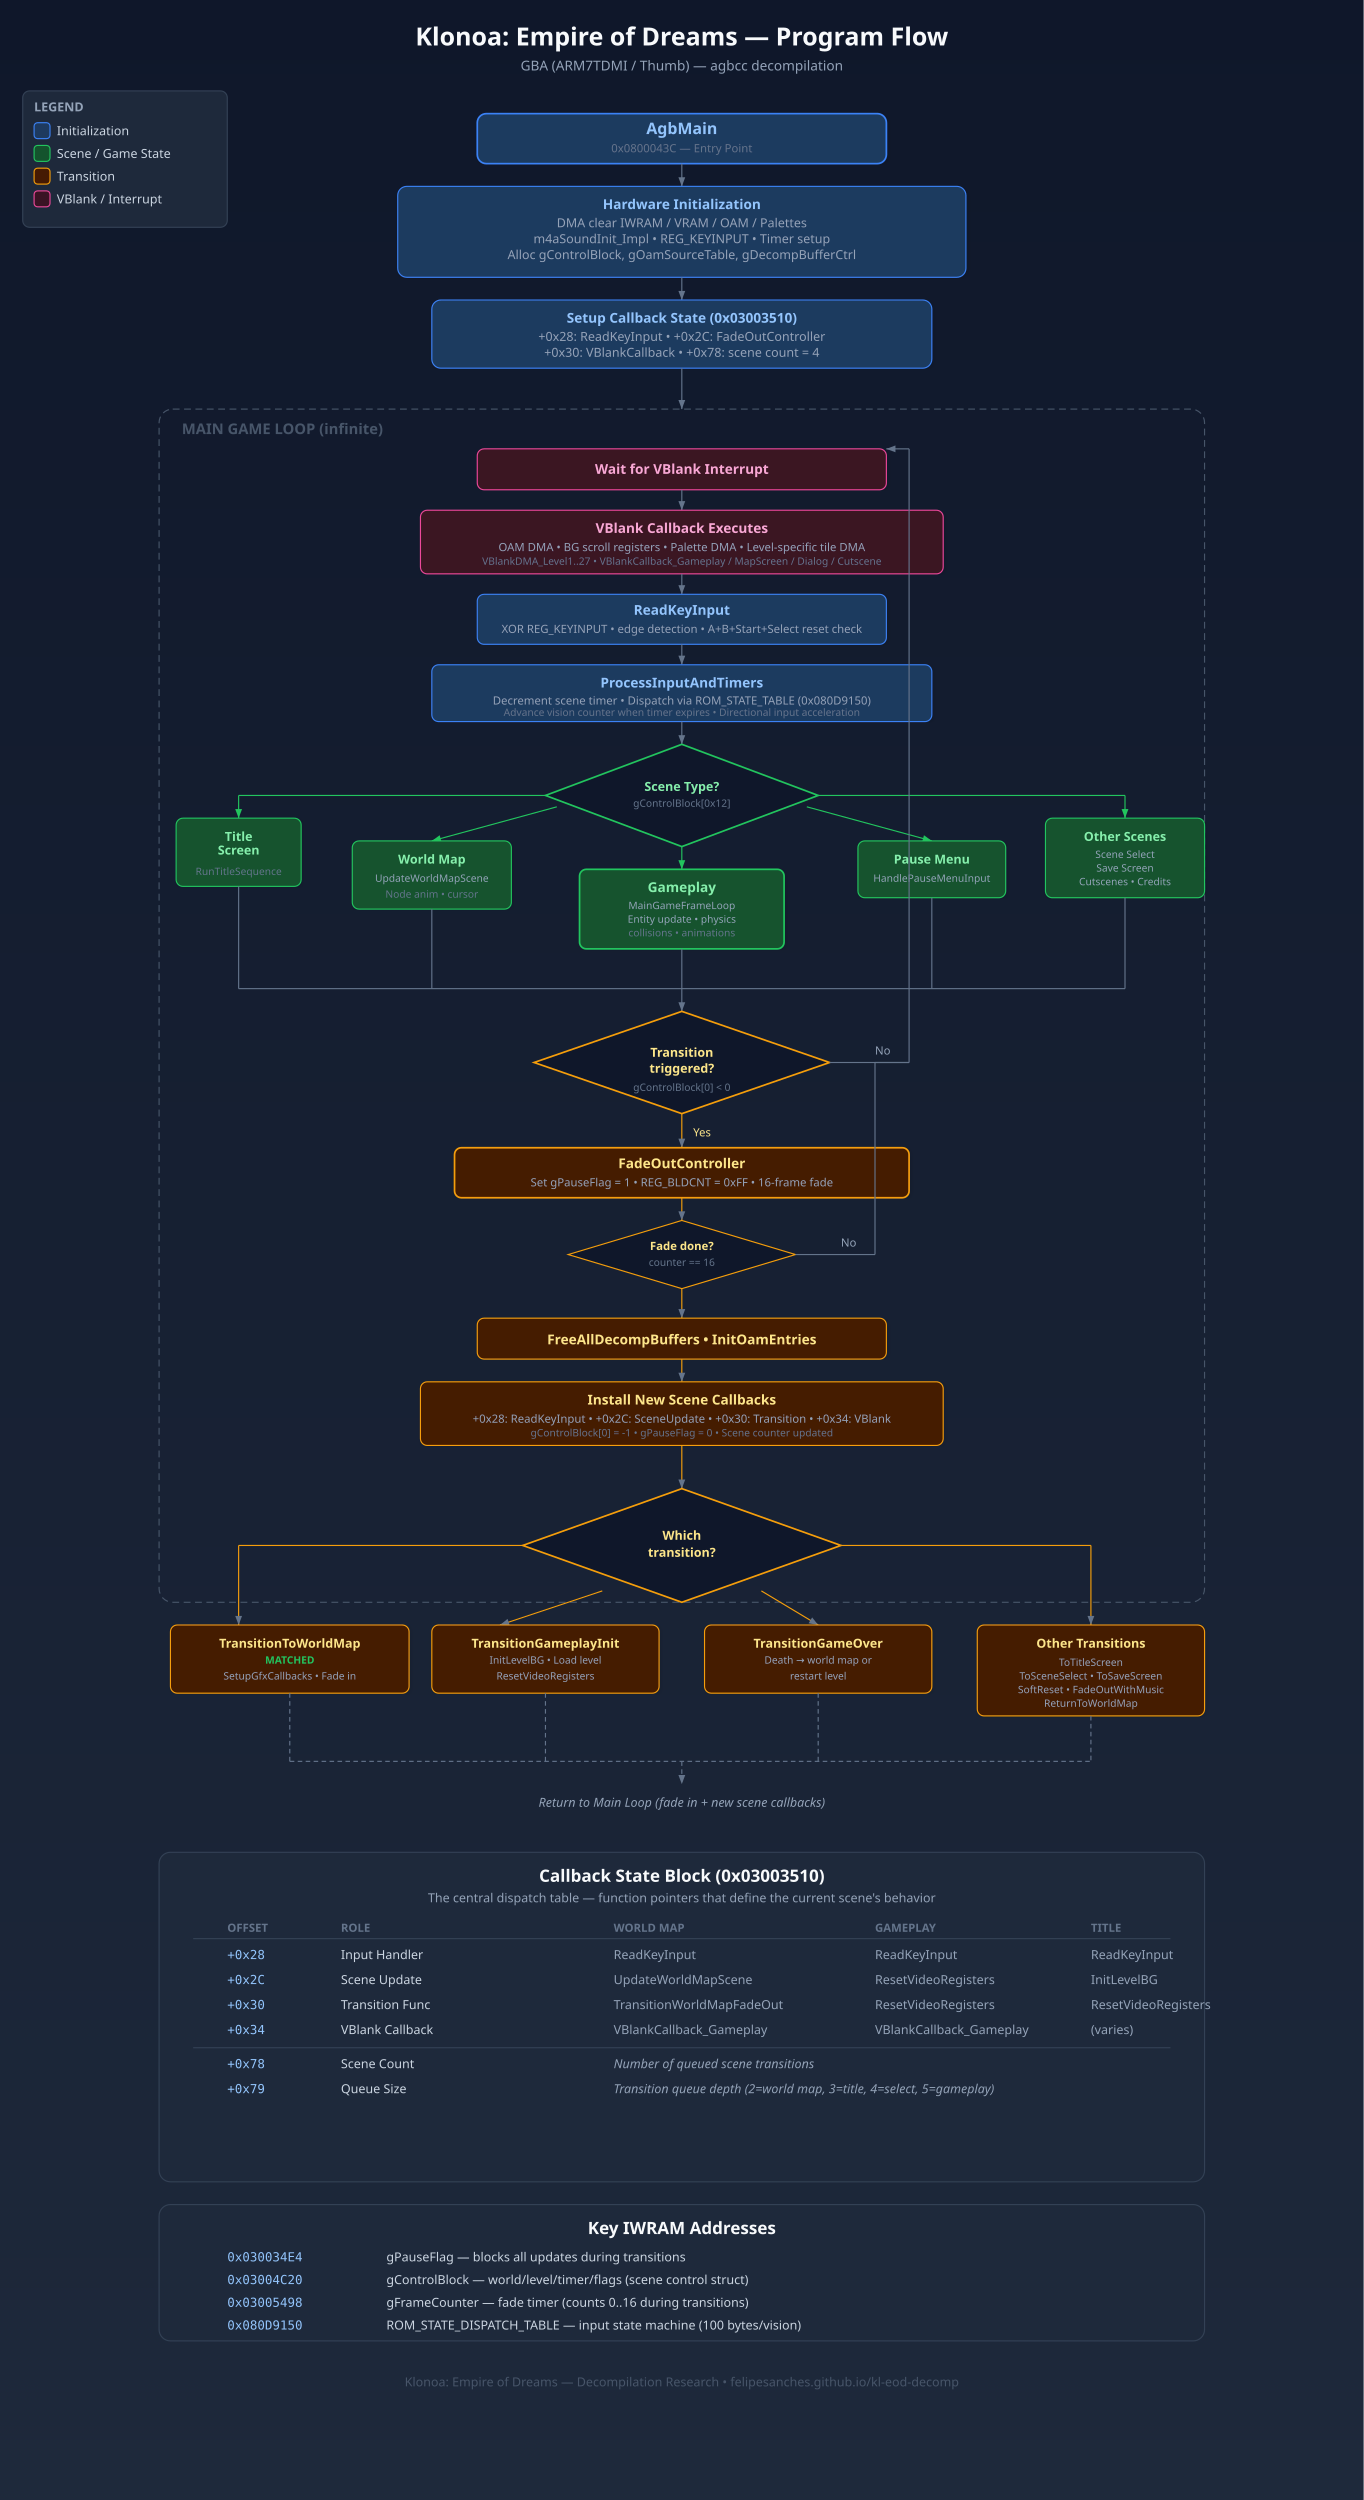
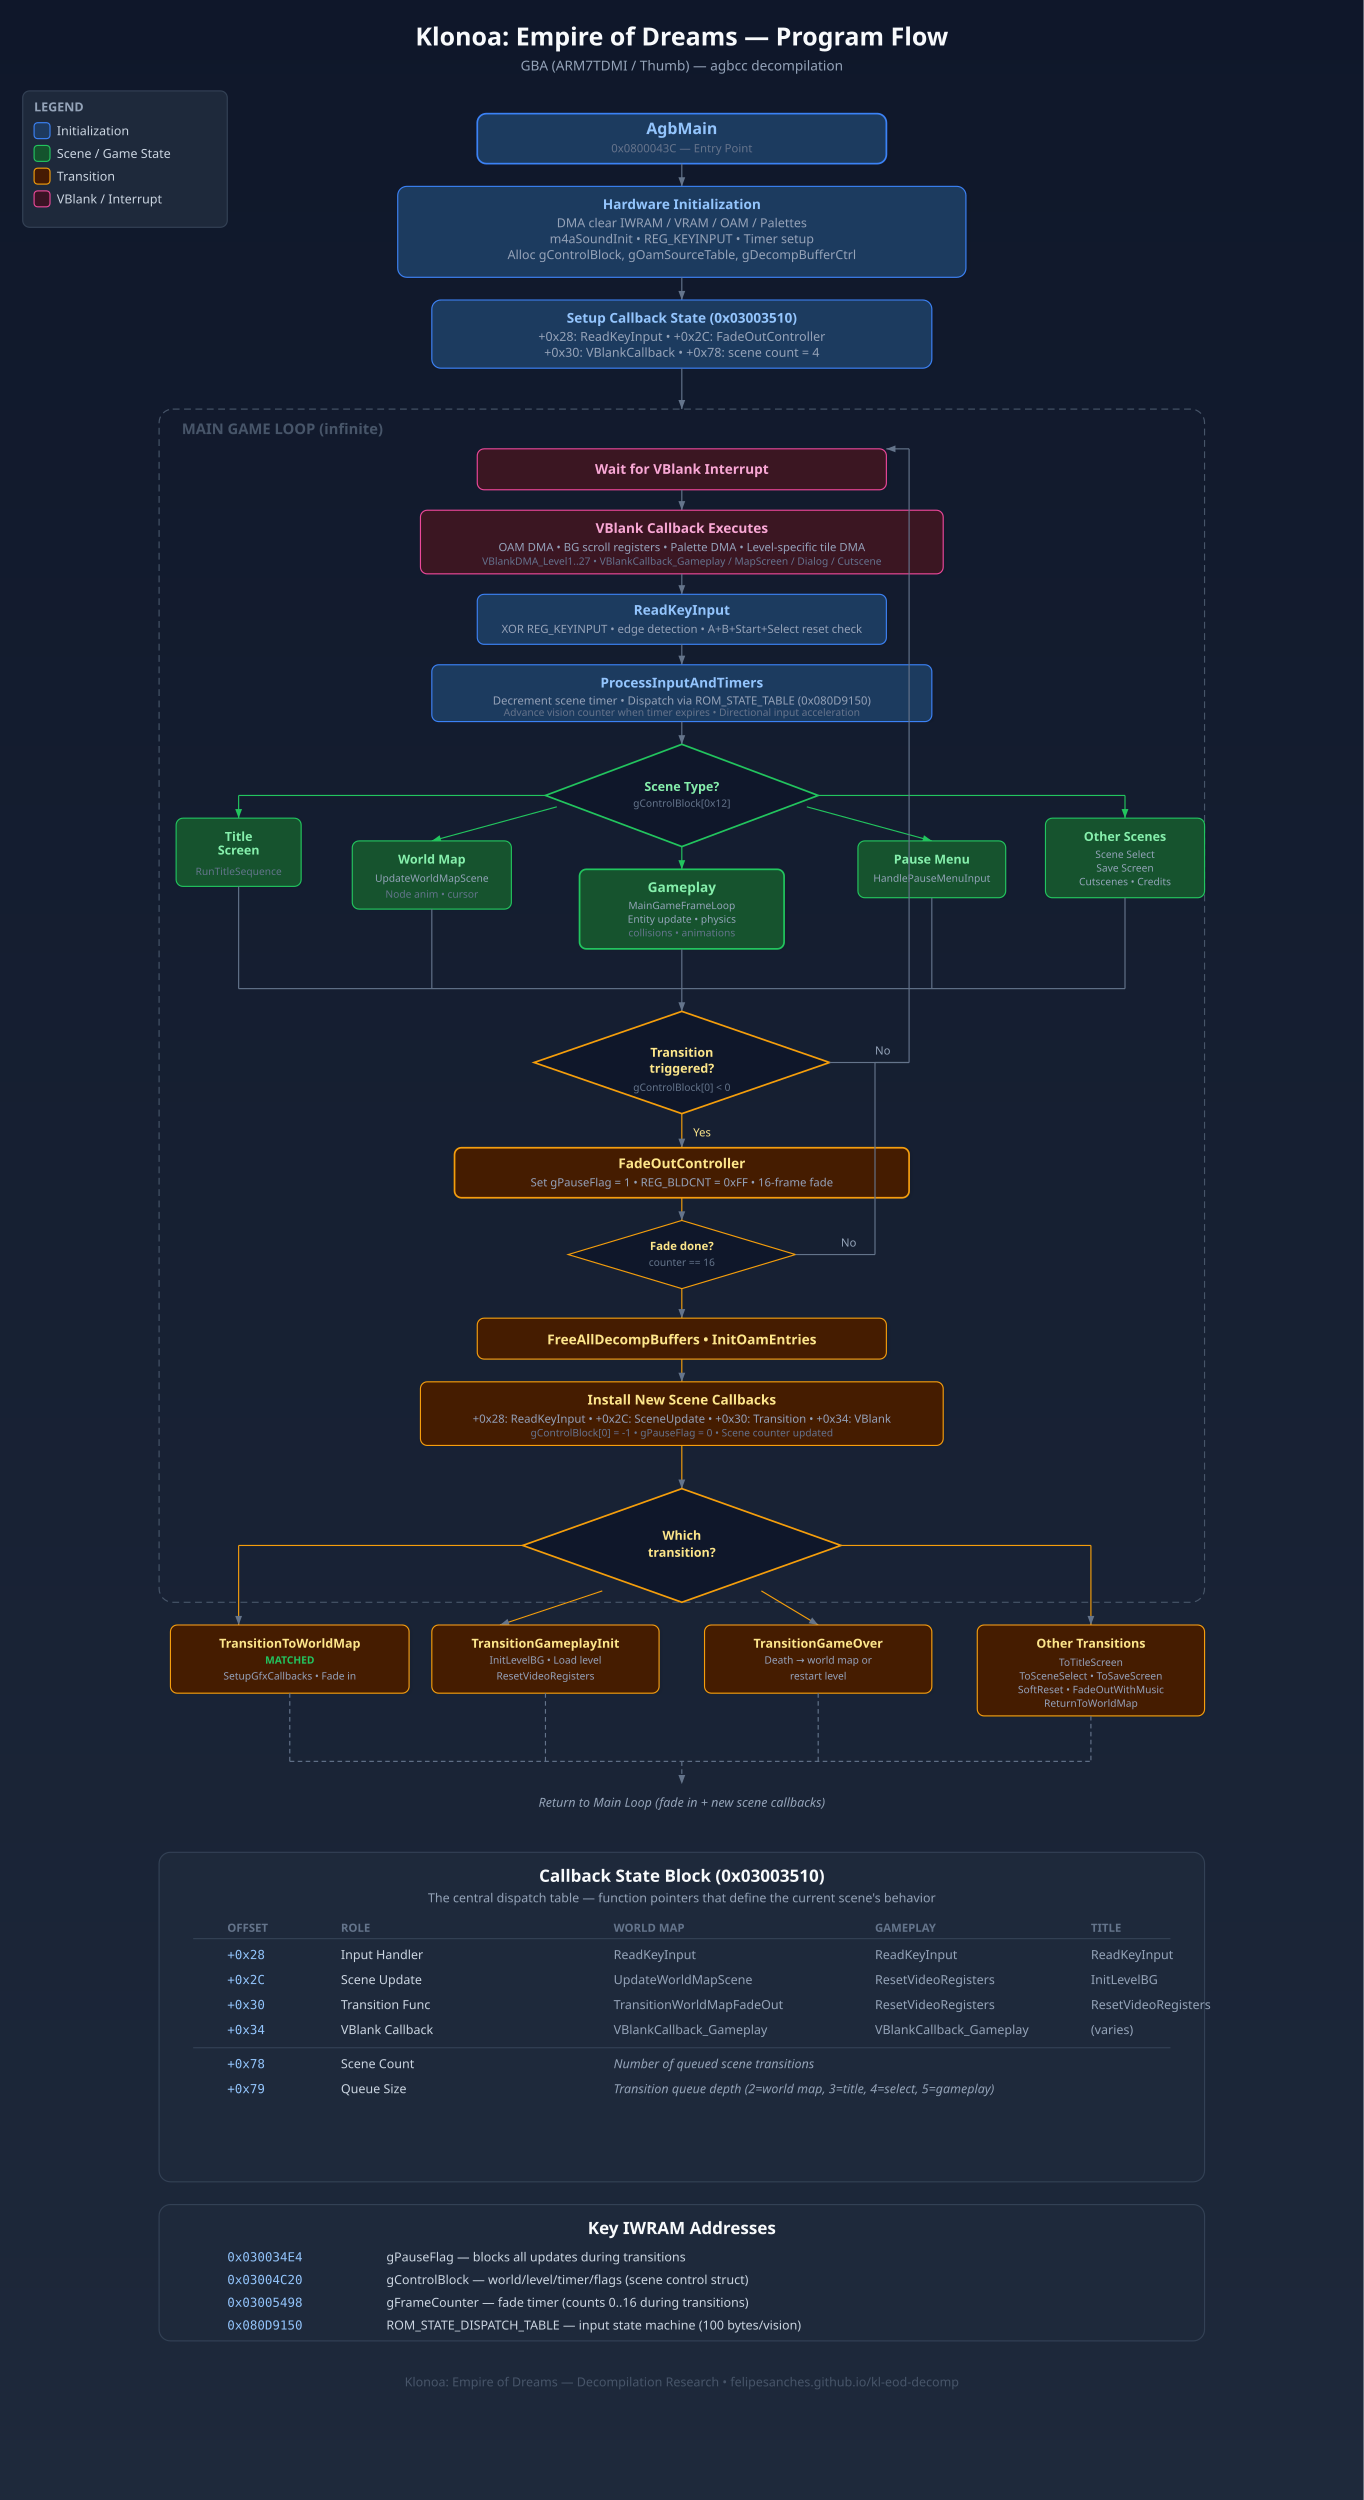
<svg xmlns="http://www.w3.org/2000/svg" viewBox="0 0 1200 2200" font-family="'Segoe UI', system-ui, sans-serif" font-size="13">
  <defs>
    <marker id="arrow" markerWidth="8" markerHeight="6" refX="8" refY="3" orient="auto">
      <path d="M0,0 L8,3 L0,6 Z" fill="#64748b" />
    </marker>
    <marker id="arrow-blue" markerWidth="8" markerHeight="6" refX="8" refY="3" orient="auto">
      <path d="M0,0 L8,3 L0,6 Z" fill="#3b82f6" />
    </marker>
    <marker id="arrow-green" markerWidth="8" markerHeight="6" refX="8" refY="3" orient="auto">
      <path d="M0,0 L8,3 L0,6 Z" fill="#22c55e" />
    </marker>
    <marker id="arrow-red" markerWidth="8" markerHeight="6" refX="8" refY="3" orient="auto">
      <path d="M0,0 L8,3 L0,6 Z" fill="#ef4444" />
    </marker>
    <filter id="shadow" x="-2%" y="-2%" width="104%" height="104%">
      <feDropShadow dx="1" dy="1" stdDeviation="2" flood-opacity="0.12" />
    </filter>
    <linearGradient id="bg" x1="0" y1="0" x2="0" y2="1">
      <stop offset="0%" stop-color="#0f172a" />
      <stop offset="100%" stop-color="#1e293b" />
    </linearGradient>
  </defs>
  <rect width="1200" height="2200" fill="url(#bg)" />
  <text x="600" y="40" text-anchor="middle" fill="#f8fafc" font-size="22" font-weight="700">Klonoa: Empire of Dreams — Program Flow</text>
  <text x="600" y="62" text-anchor="middle" fill="#94a3b8" font-size="12">GBA (ARM7TDMI / Thumb) — agbcc decompilation</text>
  <g transform="translate(20, 80)">
    <rect x="0" y="0" width="180" height="120" rx="6" fill="#1e293b" stroke="#334155" stroke-width="1" />
    <text x="10" y="18" fill="#94a3b8" font-size="11" font-weight="600">LEGEND</text>
    <rect x="10" y="28" width="14" height="14" rx="3" fill="#1e3a5f" stroke="#3b82f6" />
    <text x="30" y="39" fill="#cbd5e1" font-size="11">Initialization</text>
    <rect x="10" y="48" width="14" height="14" rx="3" fill="#14532d" stroke="#22c55e" />
    <text x="30" y="59" fill="#cbd5e1" font-size="11">Scene / Game State</text>
    <rect x="10" y="68" width="14" height="14" rx="3" fill="#451a03" stroke="#f59e0b" />
    <text x="30" y="79" fill="#cbd5e1" font-size="11">Transition</text>
    <rect x="10" y="88" width="14" height="14" rx="3" fill="#3b1324" stroke="#ec4899" />
    <text x="30" y="99" fill="#cbd5e1" font-size="11">VBlank / Interrupt</text>
  </g>
  <g filter="url(#shadow)">
    <rect x="420" y="100" width="360" height="44" rx="8" fill="#1e3a5f" stroke="#3b82f6" stroke-width="1.5" />
    <text x="600" y="118" text-anchor="middle" fill="#93c5fd" font-size="14" font-weight="700">AgbMain</text>
    <text x="600" y="134" text-anchor="middle" fill="#64748b" font-size="10">0x0800043C — Entry Point</text>
  </g>
  <line x1="600" y1="144" x2="600" y2="164" stroke="#64748b" marker-end="url(#arrow)" />
  <g filter="url(#shadow)">
    <rect x="350" y="164" width="500" height="80" rx="8" fill="#1e3a5f" stroke="#3b82f6" stroke-width="1" />
    <text x="600" y="184" text-anchor="middle" fill="#93c5fd" font-size="12" font-weight="600">Hardware Initialization</text>
    <text x="600" y="200" text-anchor="middle" fill="#94a3b8" font-size="11">DMA clear IWRAM / VRAM / OAM / Palettes</text>
-     <text x="600" y="214" text-anchor="middle" fill="#94a3b8" font-size="11">m4aSoundInit_Impl • REG_KEYINPUT • Timer setup</text>
+     <text x="600" y="214" text-anchor="middle" fill="#94a3b8" font-size="11">m4aSoundInit • REG_KEYINPUT • Timer setup</text>
    <text x="600" y="228" text-anchor="middle" fill="#94a3b8" font-size="11">Alloc gControlBlock, gOamSourceTable, gDecompBufferCtrl</text>
  </g>
  <line x1="600" y1="244" x2="600" y2="264" stroke="#64748b" marker-end="url(#arrow)" />
  <g filter="url(#shadow)">
    <rect x="380" y="264" width="440" height="60" rx="8" fill="#1e3a5f" stroke="#3b82f6" stroke-width="1" />
    <text x="600" y="284" text-anchor="middle" fill="#93c5fd" font-size="12" font-weight="600">Setup Callback State (0x03003510)</text>
    <text x="600" y="300" text-anchor="middle" fill="#94a3b8" font-size="11">+0x28: ReadKeyInput • +0x2C: FadeOutController</text>
    <text x="600" y="314" text-anchor="middle" fill="#94a3b8" font-size="11">+0x30: VBlankCallback • +0x78: scene count = 4</text>
  </g>
  <line x1="600" y1="324" x2="600" y2="360" stroke="#64748b" marker-end="url(#arrow)" />
  <rect x="140" y="360" width="920" height="1050" rx="12" fill="none" stroke="#475569" stroke-width="1" stroke-dasharray="6,4" />
  <text x="160" y="382" fill="#475569" font-size="13" font-weight="700">MAIN GAME LOOP (infinite)</text>
  <g filter="url(#shadow)">
    <rect x="420" y="395" width="360" height="36" rx="6" fill="#3b1324" stroke="#ec4899" stroke-width="1" />
    <text x="600" y="417" text-anchor="middle" fill="#f9a8d4" font-size="12" font-weight="600">Wait for VBlank Interrupt</text>
  </g>
  <line x1="600" y1="431" x2="600" y2="449" stroke="#64748b" marker-end="url(#arrow)" />
  <g filter="url(#shadow)">
    <rect x="370" y="449" width="460" height="56" rx="6" fill="#3b1324" stroke="#ec4899" stroke-width="1" />
    <text x="600" y="469" text-anchor="middle" fill="#f9a8d4" font-size="12" font-weight="600">VBlank Callback Executes</text>
    <text x="600" y="485" text-anchor="middle" fill="#94a3b8" font-size="10">OAM DMA • BG scroll registers • Palette DMA • Level-specific tile DMA</text>
    <text x="600" y="497" text-anchor="middle" fill="#64748b" font-size="9">VBlankDMA_Level1..27 • VBlankCallback_Gameplay / MapScreen / Dialog / Cutscene</text>
  </g>
  <line x1="600" y1="505" x2="600" y2="523" stroke="#64748b" marker-end="url(#arrow)" />
  <g filter="url(#shadow)">
    <rect x="420" y="523" width="360" height="44" rx="6" fill="#1e3a5f" stroke="#3b82f6" stroke-width="1" />
    <text x="600" y="541" text-anchor="middle" fill="#93c5fd" font-size="12" font-weight="600">ReadKeyInput</text>
    <text x="600" y="557" text-anchor="middle" fill="#94a3b8" font-size="10">XOR REG_KEYINPUT • edge detection • A+B+Start+Select reset check</text>
  </g>
  <line x1="600" y1="567" x2="600" y2="585" stroke="#64748b" marker-end="url(#arrow)" />
  <g filter="url(#shadow)">
    <rect x="380" y="585" width="440" height="50" rx="6" fill="#1e3a5f" stroke="#3b82f6" stroke-width="1" />
    <text x="600" y="605" text-anchor="middle" fill="#93c5fd" font-size="12" font-weight="600">ProcessInputAndTimers</text>
    <text x="600" y="620" text-anchor="middle" fill="#94a3b8" font-size="10">Decrement scene timer • Dispatch via ROM_STATE_TABLE (0x080D9150)</text>
    <text x="600" y="630" text-anchor="middle" fill="#64748b" font-size="9">Advance vision counter when timer expires • Directional input acceleration</text>
  </g>
  <line x1="600" y1="635" x2="600" y2="655" stroke="#64748b" marker-end="url(#arrow)" />
  <polygon points="600,655 720,700 600,745 480,700" fill="#0f172a" stroke="#22c55e" stroke-width="1.5" />
  <text x="600" y="696" text-anchor="middle" fill="#86efac" font-size="11" font-weight="600">Scene Type?</text>
  <text x="600" y="710" text-anchor="middle" fill="#64748b" font-size="9">gControlBlock[0x12]</text>
  <line x1="480" y1="700" x2="210" y2="700" stroke="#22c55e" />
  <line x1="210" y1="700" x2="210" y2="720" stroke="#22c55e" marker-end="url(#arrow-green)" />
  <g filter="url(#shadow)">
    <rect x="155" y="720" width="110" height="60" rx="6" fill="#14532d" stroke="#22c55e" stroke-width="1" />
    <text x="210" y="740" text-anchor="middle" fill="#86efac" font-size="11" font-weight="600">Title</text>
    <text x="210" y="752" text-anchor="middle" fill="#86efac" font-size="11" font-weight="600">Screen</text>
    <text x="210" y="770" text-anchor="middle" fill="#64748b" font-size="9">RunTitleSequence</text>
  </g>
  <line x1="490" y1="710" x2="380" y2="740" stroke="#22c55e" marker-end="url(#arrow-green)" />
  <g filter="url(#shadow)">
    <rect x="310" y="740" width="140" height="60" rx="6" fill="#14532d" stroke="#22c55e" stroke-width="1" />
    <text x="380" y="760" text-anchor="middle" fill="#86efac" font-size="11" font-weight="600">World Map</text>
    <text x="380" y="776" text-anchor="middle" fill="#94a3b8" font-size="9">UpdateWorldMapScene</text>
    <text x="380" y="790" text-anchor="middle" fill="#64748b" font-size="9">Node anim • cursor</text>
  </g>
  <line x1="600" y1="745" x2="600" y2="765" stroke="#22c55e" marker-end="url(#arrow-green)" />
  <g filter="url(#shadow)">
    <rect x="510" y="765" width="180" height="70" rx="6" fill="#14532d" stroke="#22c55e" stroke-width="1.5" />
    <text x="600" y="785" text-anchor="middle" fill="#86efac" font-size="12" font-weight="700">Gameplay</text>
    <text x="600" y="800" text-anchor="middle" fill="#94a3b8" font-size="9">MainGameFrameLoop</text>
    <text x="600" y="812" text-anchor="middle" fill="#94a3b8" font-size="9">Entity update • physics</text>
    <text x="600" y="824" text-anchor="middle" fill="#64748b" font-size="9">collisions • animations</text>
  </g>
  <line x1="710" y1="710" x2="820" y2="740" stroke="#22c55e" marker-end="url(#arrow-green)" />
  <g filter="url(#shadow)">
    <rect x="755" y="740" width="130" height="50" rx="6" fill="#14532d" stroke="#22c55e" stroke-width="1" />
    <text x="820" y="760" text-anchor="middle" fill="#86efac" font-size="11" font-weight="600">Pause Menu</text>
    <text x="820" y="776" text-anchor="middle" fill="#94a3b8" font-size="9">HandlePauseMenuInput</text>
  </g>
  <line x1="720" y1="700" x2="990" y2="700" stroke="#22c55e" />
  <line x1="990" y1="700" x2="990" y2="720" stroke="#22c55e" marker-end="url(#arrow-green)" />
  <g filter="url(#shadow)">
    <rect x="920" y="720" width="140" height="70" rx="6" fill="#14532d" stroke="#22c55e" stroke-width="1" />
    <text x="990" y="740" text-anchor="middle" fill="#86efac" font-size="11" font-weight="600">Other Scenes</text>
    <text x="990" y="755" text-anchor="middle" fill="#94a3b8" font-size="9">Scene Select</text>
    <text x="990" y="767" text-anchor="middle" fill="#94a3b8" font-size="9">Save Screen</text>
    <text x="990" y="779" text-anchor="middle" fill="#94a3b8" font-size="9">Cutscenes • Credits</text>
  </g>
  <line x1="210" y1="780" x2="210" y2="870" stroke="#64748b" />
  <line x1="380" y1="800" x2="380" y2="870" stroke="#64748b" />
  <line x1="600" y1="835" x2="600" y2="870" stroke="#64748b" />
  <line x1="820" y1="790" x2="820" y2="870" stroke="#64748b" />
  <line x1="990" y1="790" x2="990" y2="870" stroke="#64748b" />
  <line x1="210" y1="870" x2="990" y2="870" stroke="#64748b" />
  <line x1="600" y1="870" x2="600" y2="890" stroke="#64748b" marker-end="url(#arrow)" />
  <polygon points="600,890 730,935 600,980 470,935" fill="#0f172a" stroke="#f59e0b" stroke-width="1.5" />
  <text x="600" y="930" text-anchor="middle" fill="#fde68a" font-size="11" font-weight="600">Transition</text>
  <text x="600" y="944" text-anchor="middle" fill="#fde68a" font-size="11" font-weight="600">triggered?</text>
  <text x="600" y="960" text-anchor="middle" fill="#64748b" font-size="9">gControlBlock[0] &lt; 0</text>
  <line x1="730" y1="935" x2="800" y2="935" stroke="#64748b" />
  <text x="770" y="928" fill="#94a3b8" font-size="10">No</text>
  <line x1="800" y1="935" x2="800" y2="395" stroke="#64748b" />
  <line x1="800" y1="395" x2="780" y2="395" stroke="#64748b" marker-end="url(#arrow)" />
  <line x1="600" y1="980" x2="600" y2="1010" stroke="#f59e0b" marker-end="url(#arrow)" />
  <text x="610" y="1000" fill="#fde68a" font-size="10">Yes</text>
  <g filter="url(#shadow)">
    <rect x="400" y="1010" width="400" height="44" rx="6" fill="#451a03" stroke="#f59e0b" stroke-width="1.5" />
    <text x="600" y="1028" text-anchor="middle" fill="#fde68a" font-size="12" font-weight="700">FadeOutController</text>
    <text x="600" y="1044" text-anchor="middle" fill="#94a3b8" font-size="10">Set gPauseFlag = 1 • REG_BLDCNT = 0xFF • 16-frame fade</text>
  </g>
  <line x1="600" y1="1054" x2="600" y2="1074" stroke="#f59e0b" marker-end="url(#arrow)" />
  <polygon points="600,1074 700,1104 600,1134 500,1104" fill="#0f172a" stroke="#f59e0b" stroke-width="1" />
  <text x="600" y="1100" text-anchor="middle" fill="#fde68a" font-size="10" font-weight="600">Fade done?</text>
  <text x="600" y="1114" text-anchor="middle" fill="#64748b" font-size="9">counter == 16</text>
  <line x1="700" y1="1104" x2="770" y2="1104" stroke="#64748b" />
  <text x="740" y="1097" fill="#94a3b8" font-size="10">No</text>
  <line x1="770" y1="1104" x2="770" y2="935" stroke="#64748b" />
  <line x1="770" y1="935" x2="800" y2="935" stroke="#64748b" />
  <line x1="600" y1="1134" x2="600" y2="1160" stroke="#f59e0b" marker-end="url(#arrow)" />
  <g filter="url(#shadow)">
    <rect x="420" y="1160" width="360" height="36" rx="6" fill="#451a03" stroke="#f59e0b" stroke-width="1" />
    <text x="600" y="1183" text-anchor="middle" fill="#fde68a" font-size="12" font-weight="600">FreeAllDecompBuffers • InitOamEntries</text>
  </g>
  <line x1="600" y1="1196" x2="600" y2="1216" stroke="#f59e0b" marker-end="url(#arrow)" />
  <g filter="url(#shadow)">
    <rect x="370" y="1216" width="460" height="56" rx="6" fill="#451a03" stroke="#f59e0b" stroke-width="1" />
    <text x="600" y="1236" text-anchor="middle" fill="#fde68a" font-size="12" font-weight="600">Install New Scene Callbacks</text>
    <text x="600" y="1252" text-anchor="middle" fill="#94a3b8" font-size="10">+0x28: ReadKeyInput • +0x2C: SceneUpdate • +0x30: Transition • +0x34: VBlank</text>
    <text x="600" y="1264" text-anchor="middle" fill="#64748b" font-size="9">gControlBlock[0] = -1 • gPauseFlag = 0 • Scene counter updated</text>
  </g>
  <line x1="600" y1="1272" x2="600" y2="1310" stroke="#f59e0b" marker-end="url(#arrow)" />
  <polygon points="600,1310 740,1360 600,1410 460,1360" fill="#0f172a" stroke="#f59e0b" stroke-width="1.5" />
  <text x="600" y="1355" text-anchor="middle" fill="#fde68a" font-size="11" font-weight="600">Which</text>
  <text x="600" y="1370" text-anchor="middle" fill="#fde68a" font-size="11" font-weight="600">transition?</text>
  <line x1="460" y1="1360" x2="210" y2="1360" stroke="#f59e0b" />
  <line x1="210" y1="1360" x2="210" y2="1430" stroke="#f59e0b" marker-end="url(#arrow)" />
  <g filter="url(#shadow)">
    <rect x="150" y="1430" width="210" height="60" rx="6" fill="#451a03" stroke="#f59e0b" stroke-width="1" />
    <text x="255" y="1450" text-anchor="middle" fill="#fde68a" font-size="11" font-weight="600">TransitionToWorldMap</text>
    <text x="255" y="1464" text-anchor="middle" fill="#22c55e" font-size="9" font-weight="700">MATCHED</text>
    <text x="255" y="1478" text-anchor="middle" fill="#94a3b8" font-size="9">SetupGfxCallbacks • Fade in</text>
  </g>
  <line x1="530" y1="1400" x2="440" y2="1430" stroke="#f59e0b" marker-end="url(#arrow)" />
  <g filter="url(#shadow)">
    <rect x="380" y="1430" width="200" height="60" rx="6" fill="#451a03" stroke="#f59e0b" stroke-width="1" />
    <text x="480" y="1450" text-anchor="middle" fill="#fde68a" font-size="11" font-weight="600">TransitionGameplayInit</text>
    <text x="480" y="1464" text-anchor="middle" fill="#94a3b8" font-size="9">InitLevelBG • Load level</text>
    <text x="480" y="1478" text-anchor="middle" fill="#94a3b8" font-size="9">ResetVideoRegisters</text>
  </g>
  <line x1="670" y1="1400" x2="720" y2="1430" stroke="#f59e0b" marker-end="url(#arrow)" />
  <g filter="url(#shadow)">
    <rect x="620" y="1430" width="200" height="60" rx="6" fill="#451a03" stroke="#f59e0b" stroke-width="1" />
    <text x="720" y="1450" text-anchor="middle" fill="#fde68a" font-size="11" font-weight="600">TransitionGameOver</text>
    <text x="720" y="1464" text-anchor="middle" fill="#94a3b8" font-size="9">Death → world map or</text>
    <text x="720" y="1478" text-anchor="middle" fill="#94a3b8" font-size="9">restart level</text>
  </g>
  <line x1="740" y1="1360" x2="960" y2="1360" stroke="#f59e0b" />
  <line x1="960" y1="1360" x2="960" y2="1430" stroke="#f59e0b" marker-end="url(#arrow)" />
  <g filter="url(#shadow)">
    <rect x="860" y="1430" width="200" height="80" rx="6" fill="#451a03" stroke="#f59e0b" stroke-width="1" />
    <text x="960" y="1450" text-anchor="middle" fill="#fde68a" font-size="11" font-weight="600">Other Transitions</text>
    <text x="960" y="1466" text-anchor="middle" fill="#94a3b8" font-size="9">ToTitleScreen</text>
    <text x="960" y="1478" text-anchor="middle" fill="#94a3b8" font-size="9">ToSceneSelect • ToSaveScreen</text>
    <text x="960" y="1490" text-anchor="middle" fill="#94a3b8" font-size="9">SoftReset • FadeOutWithMusic</text>
    <text x="960" y="1502" text-anchor="middle" fill="#94a3b8" font-size="9">ReturnToWorldMap</text>
  </g>
  <line x1="255" y1="1490" x2="255" y2="1550" stroke="#64748b" stroke-dasharray="4,3" />
  <line x1="480" y1="1490" x2="480" y2="1550" stroke="#64748b" stroke-dasharray="4,3" />
  <line x1="720" y1="1490" x2="720" y2="1550" stroke="#64748b" stroke-dasharray="4,3" />
  <line x1="960" y1="1510" x2="960" y2="1550" stroke="#64748b" stroke-dasharray="4,3" />
  <line x1="255" y1="1550" x2="960" y2="1550" stroke="#64748b" stroke-dasharray="4,3" />
  <line x1="600" y1="1550" x2="600" y2="1570" stroke="#64748b" stroke-dasharray="4,3" marker-end="url(#arrow)" />
  <text x="600" y="1590" text-anchor="middle" fill="#94a3b8" font-size="11" font-style="italic">Return to Main Loop (fade in + new scene callbacks)</text>
  <rect x="140" y="1630" width="920" height="290" rx="10" fill="#1e293b" stroke="#334155" stroke-width="1" />
  <text x="600" y="1656" text-anchor="middle" fill="#f8fafc" font-size="15" font-weight="700">Callback State Block (0x03003510)</text>
  <text x="600" y="1674" text-anchor="middle" fill="#94a3b8" font-size="11">The central dispatch table — function pointers that define the current scene's behavior</text>
  <text x="200" y="1700" fill="#64748b" font-size="10" font-weight="700">OFFSET</text>
  <text x="300" y="1700" fill="#64748b" font-size="10" font-weight="700">ROLE</text>
  <text x="540" y="1700" fill="#64748b" font-size="10" font-weight="700">WORLD MAP</text>
  <text x="770" y="1700" fill="#64748b" font-size="10" font-weight="700">GAMEPLAY</text>
  <text x="960" y="1700" fill="#64748b" font-size="10" font-weight="700">TITLE</text>
  <line x1="170" y1="1706" x2="1030" y2="1706" stroke="#334155" />
  <text x="200" y="1724" fill="#93c5fd" font-size="11" font-family="monospace">+0x28</text>
  <text x="300" y="1724" fill="#cbd5e1" font-size="11">Input Handler</text>
  <text x="540" y="1724" fill="#94a3b8" font-size="11">ReadKeyInput</text>
  <text x="770" y="1724" fill="#94a3b8" font-size="11">ReadKeyInput</text>
  <text x="960" y="1724" fill="#94a3b8" font-size="11">ReadKeyInput</text>
  <text x="200" y="1746" fill="#93c5fd" font-size="11" font-family="monospace">+0x2C</text>
  <text x="300" y="1746" fill="#cbd5e1" font-size="11">Scene Update</text>
  <text x="540" y="1746" fill="#94a3b8" font-size="11">UpdateWorldMapScene</text>
  <text x="770" y="1746" fill="#94a3b8" font-size="11">ResetVideoRegisters</text>
  <text x="960" y="1746" fill="#94a3b8" font-size="11">InitLevelBG</text>
  <text x="200" y="1768" fill="#93c5fd" font-size="11" font-family="monospace">+0x30</text>
  <text x="300" y="1768" fill="#cbd5e1" font-size="11">Transition Func</text>
  <text x="540" y="1768" fill="#94a3b8" font-size="11">TransitionWorldMapFadeOut</text>
  <text x="770" y="1768" fill="#94a3b8" font-size="11">ResetVideoRegisters</text>
  <text x="960" y="1768" fill="#94a3b8" font-size="11">ResetVideoRegisters</text>
  <text x="200" y="1790" fill="#93c5fd" font-size="11" font-family="monospace">+0x34</text>
  <text x="300" y="1790" fill="#cbd5e1" font-size="11">VBlank Callback</text>
  <text x="540" y="1790" fill="#94a3b8" font-size="11">VBlankCallback_Gameplay</text>
  <text x="770" y="1790" fill="#94a3b8" font-size="11">VBlankCallback_Gameplay</text>
  <text x="960" y="1790" fill="#94a3b8" font-size="11">(varies)</text>
  <line x1="170" y1="1802" x2="1030" y2="1802" stroke="#334155" />
  <text x="200" y="1820" fill="#93c5fd" font-size="11" font-family="monospace">+0x78</text>
  <text x="300" y="1820" fill="#cbd5e1" font-size="11">Scene Count</text>
  <text x="540" y="1820" fill="#94a3b8" font-size="11" font-style="italic">Number of queued scene transitions</text>
  <text x="200" y="1842" fill="#93c5fd" font-size="11" font-family="monospace">+0x79</text>
  <text x="300" y="1842" fill="#cbd5e1" font-size="11">Queue Size</text>
  <text x="540" y="1842" fill="#94a3b8" font-size="11" font-style="italic">Transition queue depth (2=world map, 3=title, 4=select, 5=gameplay)</text>
  <rect x="140" y="1940" width="920" height="120" rx="10" fill="#1e293b" stroke="#334155" stroke-width="1" />
  <text x="600" y="1966" text-anchor="middle" fill="#f8fafc" font-size="15" font-weight="700">Key IWRAM Addresses</text>
  <text x="200" y="1990" fill="#93c5fd" font-size="11" font-family="monospace">0x030034E4</text>
  <text x="340" y="1990" fill="#cbd5e1" font-size="11">gPauseFlag — blocks all updates during transitions</text>
  <text x="200" y="2010" fill="#93c5fd" font-size="11" font-family="monospace">0x03004C20</text>
  <text x="340" y="2010" fill="#cbd5e1" font-size="11">gControlBlock — world/level/timer/flags (scene control struct)</text>
  <text x="200" y="2030" fill="#93c5fd" font-size="11" font-family="monospace">0x03005498</text>
  <text x="340" y="2030" fill="#cbd5e1" font-size="11">gFrameCounter — fade timer (counts 0..16 during transitions)</text>
  <text x="200" y="2050" fill="#93c5fd" font-size="11" font-family="monospace">0x080D9150</text>
  <text x="340" y="2050" fill="#cbd5e1" font-size="11">ROM_STATE_DISPATCH_TABLE — input state machine (100 bytes/vision)</text>
  <text x="600" y="2100" text-anchor="middle" fill="#475569" font-size="11">Klonoa: Empire of Dreams — Decompilation Research • felipesanches.github.io/kl-eod-decomp</text>
</svg>
